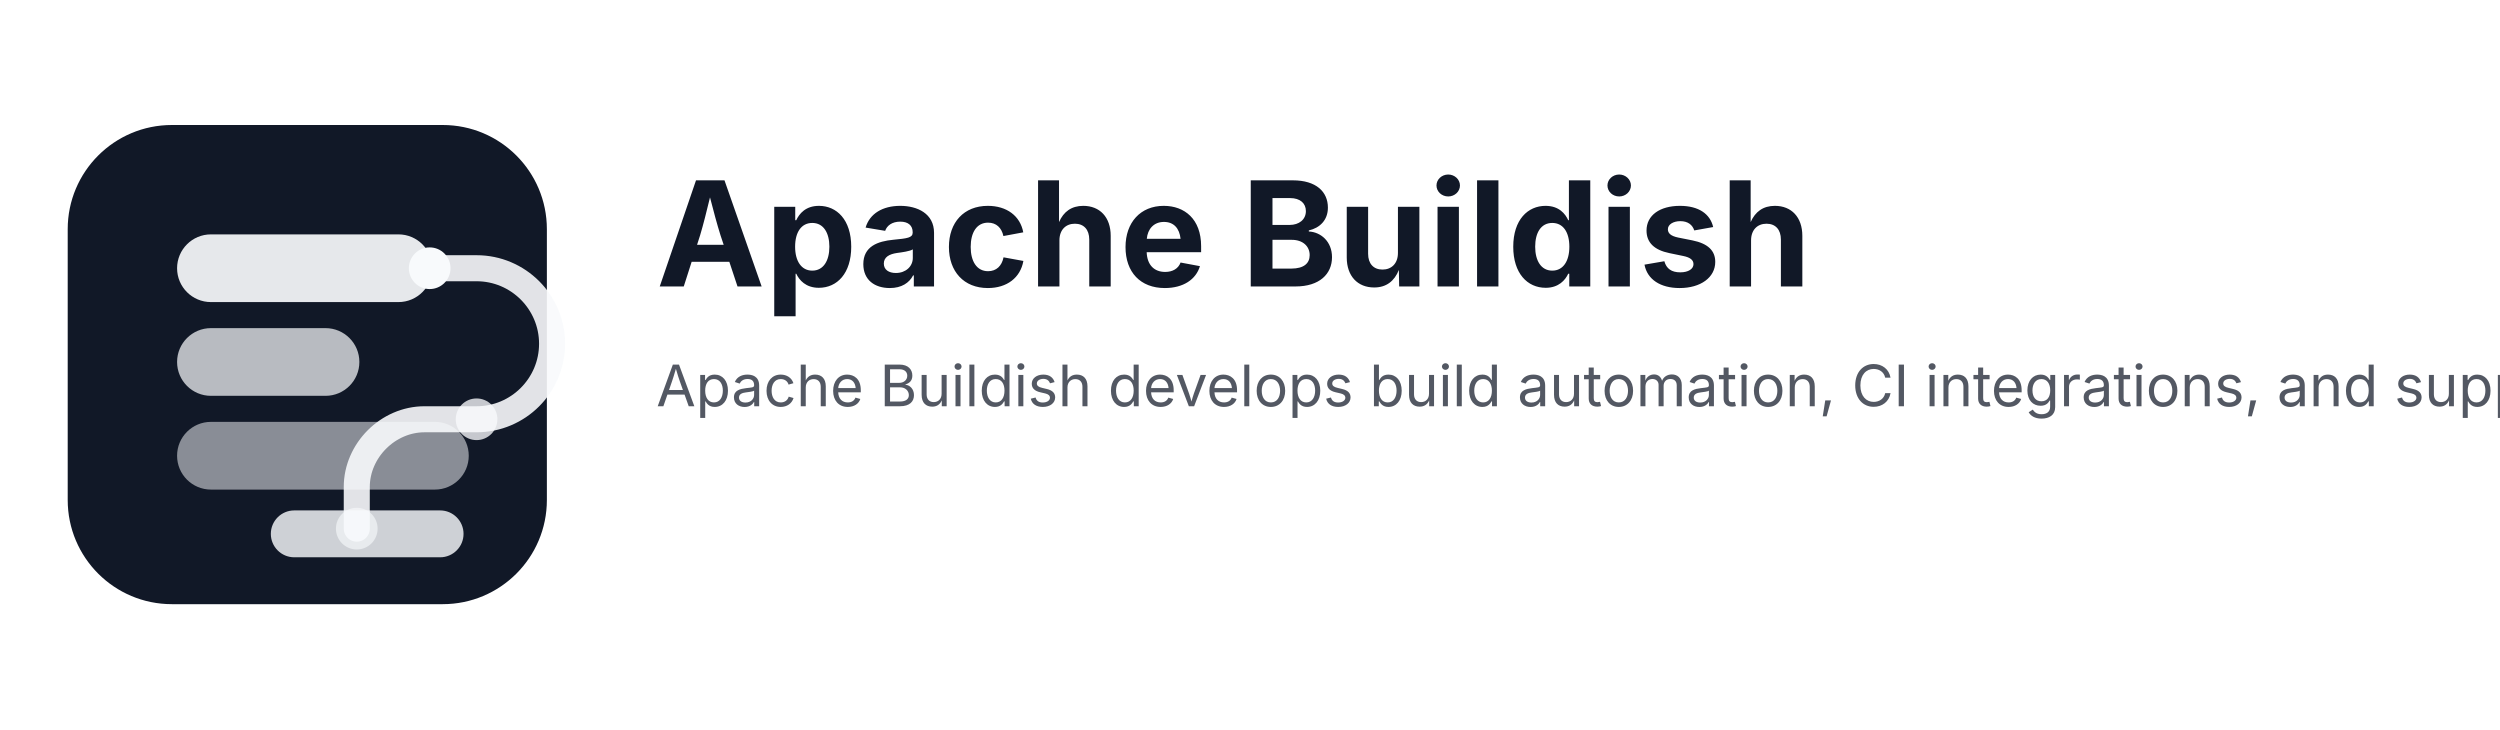
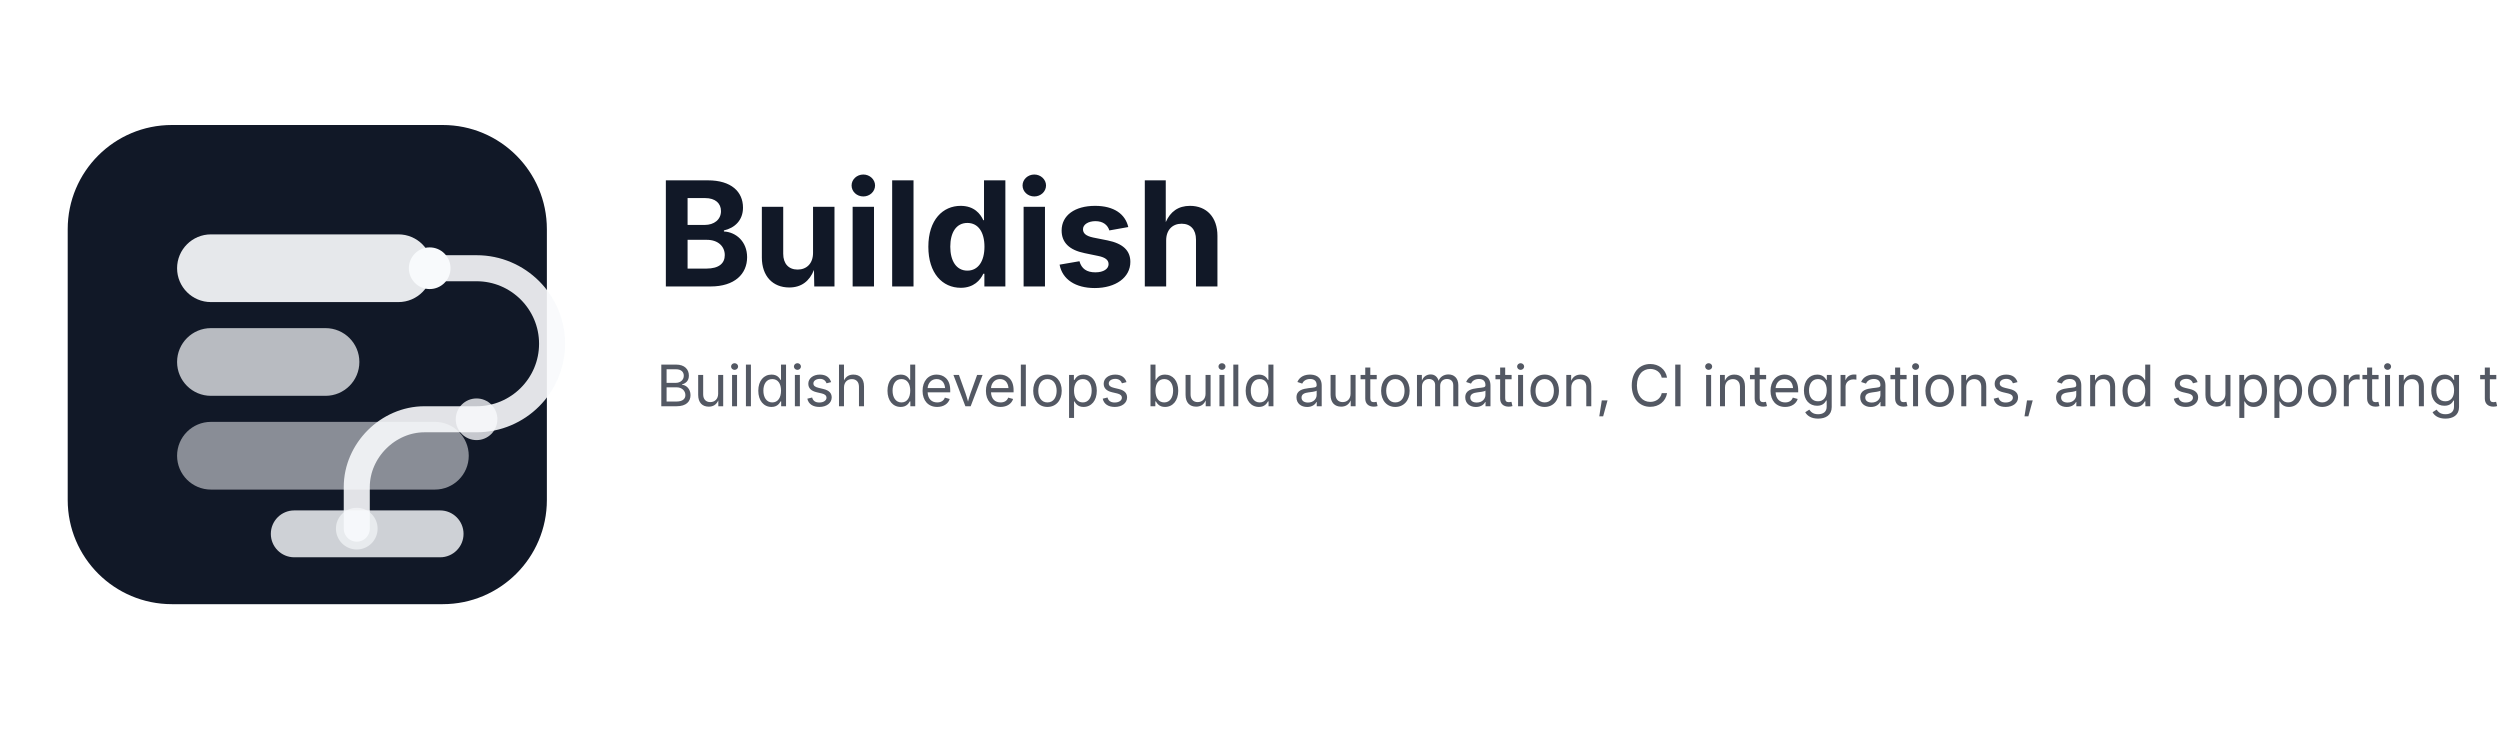
<svg xmlns="http://www.w3.org/2000/svg" viewBox="0 0 960 280" role="img" aria-labelledby="title desc">
  <g transform="translate(26 48)">
    <rect width="184" height="184" rx="40" fill="#111827" />
    <rect x="42" y="42" width="98" height="26" rx="13" fill="#f8fafc" opacity="0.92" />
    <rect x="42" y="78" width="70" height="26" rx="13" fill="#f8fafc" opacity="0.72" />
    <rect x="42" y="114" width="112" height="26" rx="13" fill="#f8fafc" opacity="0.52" />
    <path d="M139 55h18c16 0 29 13 29 29s-13 29-29 29h-20c-14 0-26 12-26 26v16" fill="none" stroke="#f8fafc" stroke-linecap="round" stroke-linejoin="round" stroke-width="10" opacity="0.9" />
    <circle cx="139" cy="55" r="8" fill="#f8fafc" />
    <circle cx="157" cy="113" r="8" fill="#f8fafc" opacity="0.78" />
    <circle cx="111" cy="155" r="8" fill="#f8fafc" opacity="0.62" />
    <rect x="78" y="148" width="74" height="18" rx="9" fill="#f8fafc" opacity="0.82" />
  </g>
-   <text x="252" y="110" fill="#111827" font-family="Inter,Segoe UI,Helvetica,Arial,sans-serif" font-size="56" font-weight="700">Apache Buildish</text>
-   <text x="252" y="156" fill="#111827" opacity="0.72" font-family="Inter,Segoe UI,Helvetica,Arial,sans-serif" font-size="22">Apache Buildish develops build automation, CI integrations, and supporting tooling.</text>
+   <text x="252" y="110" fill="#111827" font-family="Inter,Segoe UI,Helvetica,Arial,sans-serif" font-size="56" font-weight="700">Buildish</text>
+   <text x="252" y="156" fill="#111827" opacity="0.72" font-family="Inter,Segoe UI,Helvetica,Arial,sans-serif" font-size="22">Buildish develops build automation, CI integrations, and supporting tooling.</text>
</svg>
